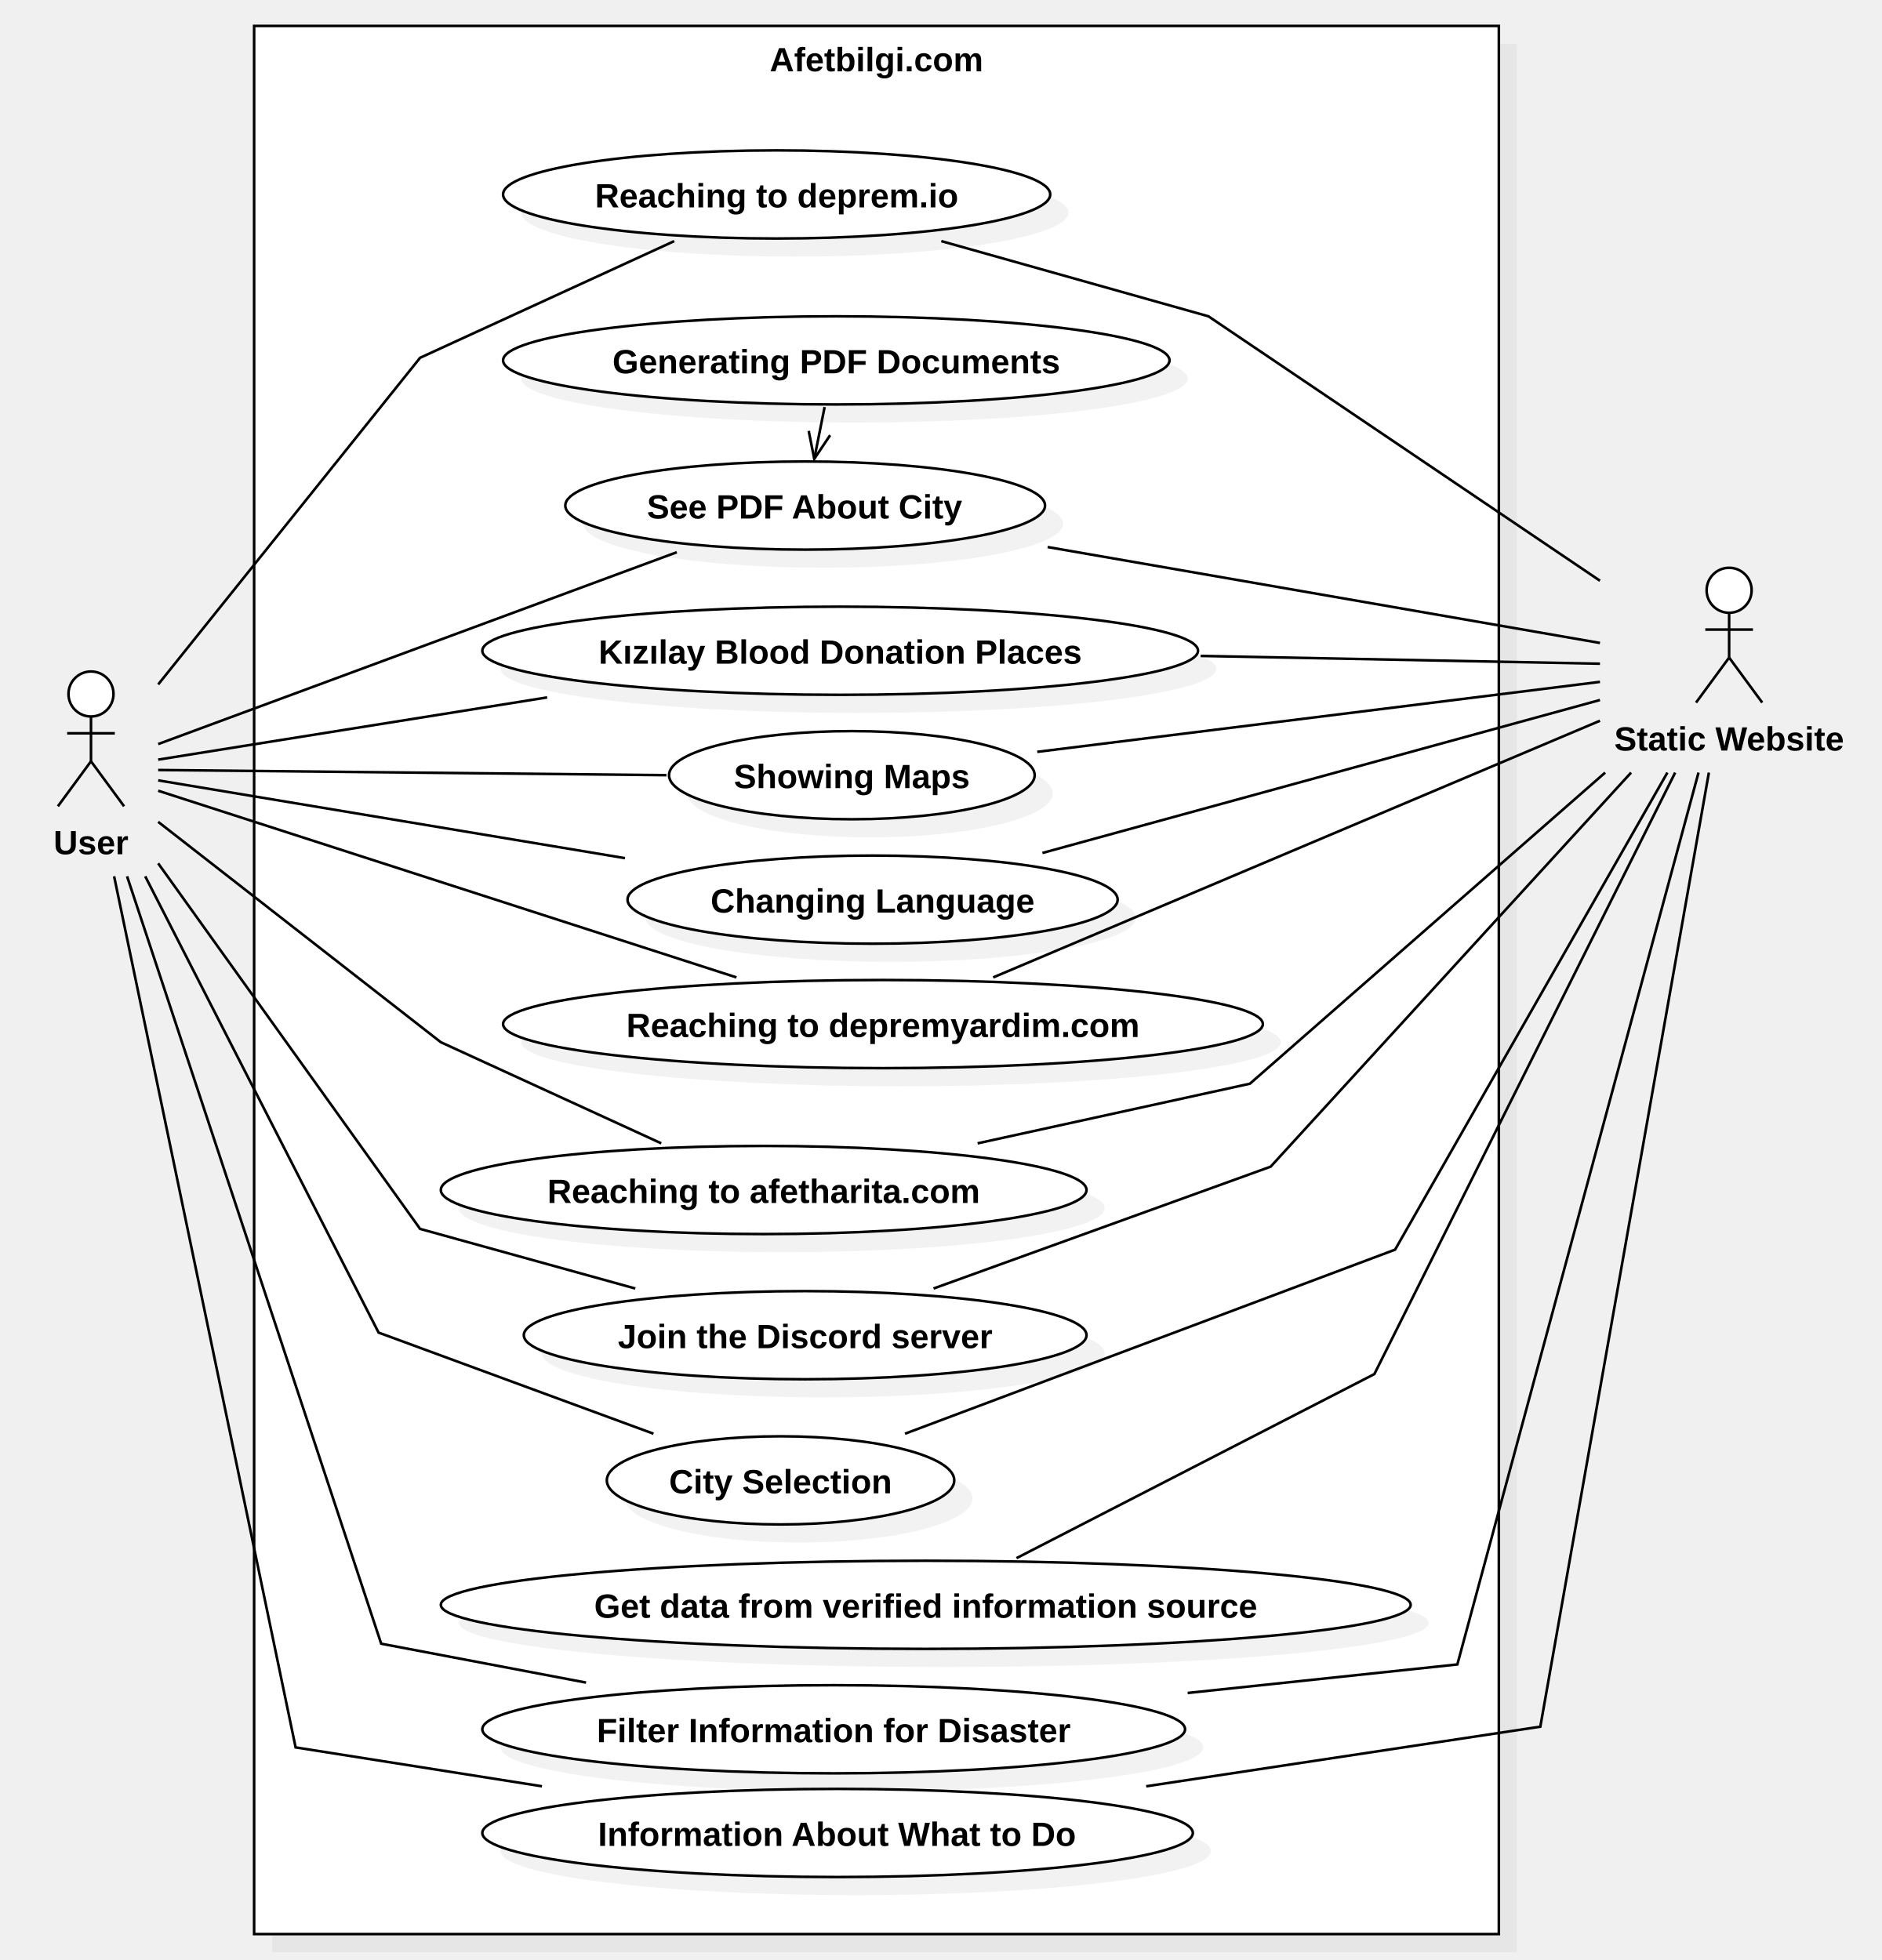
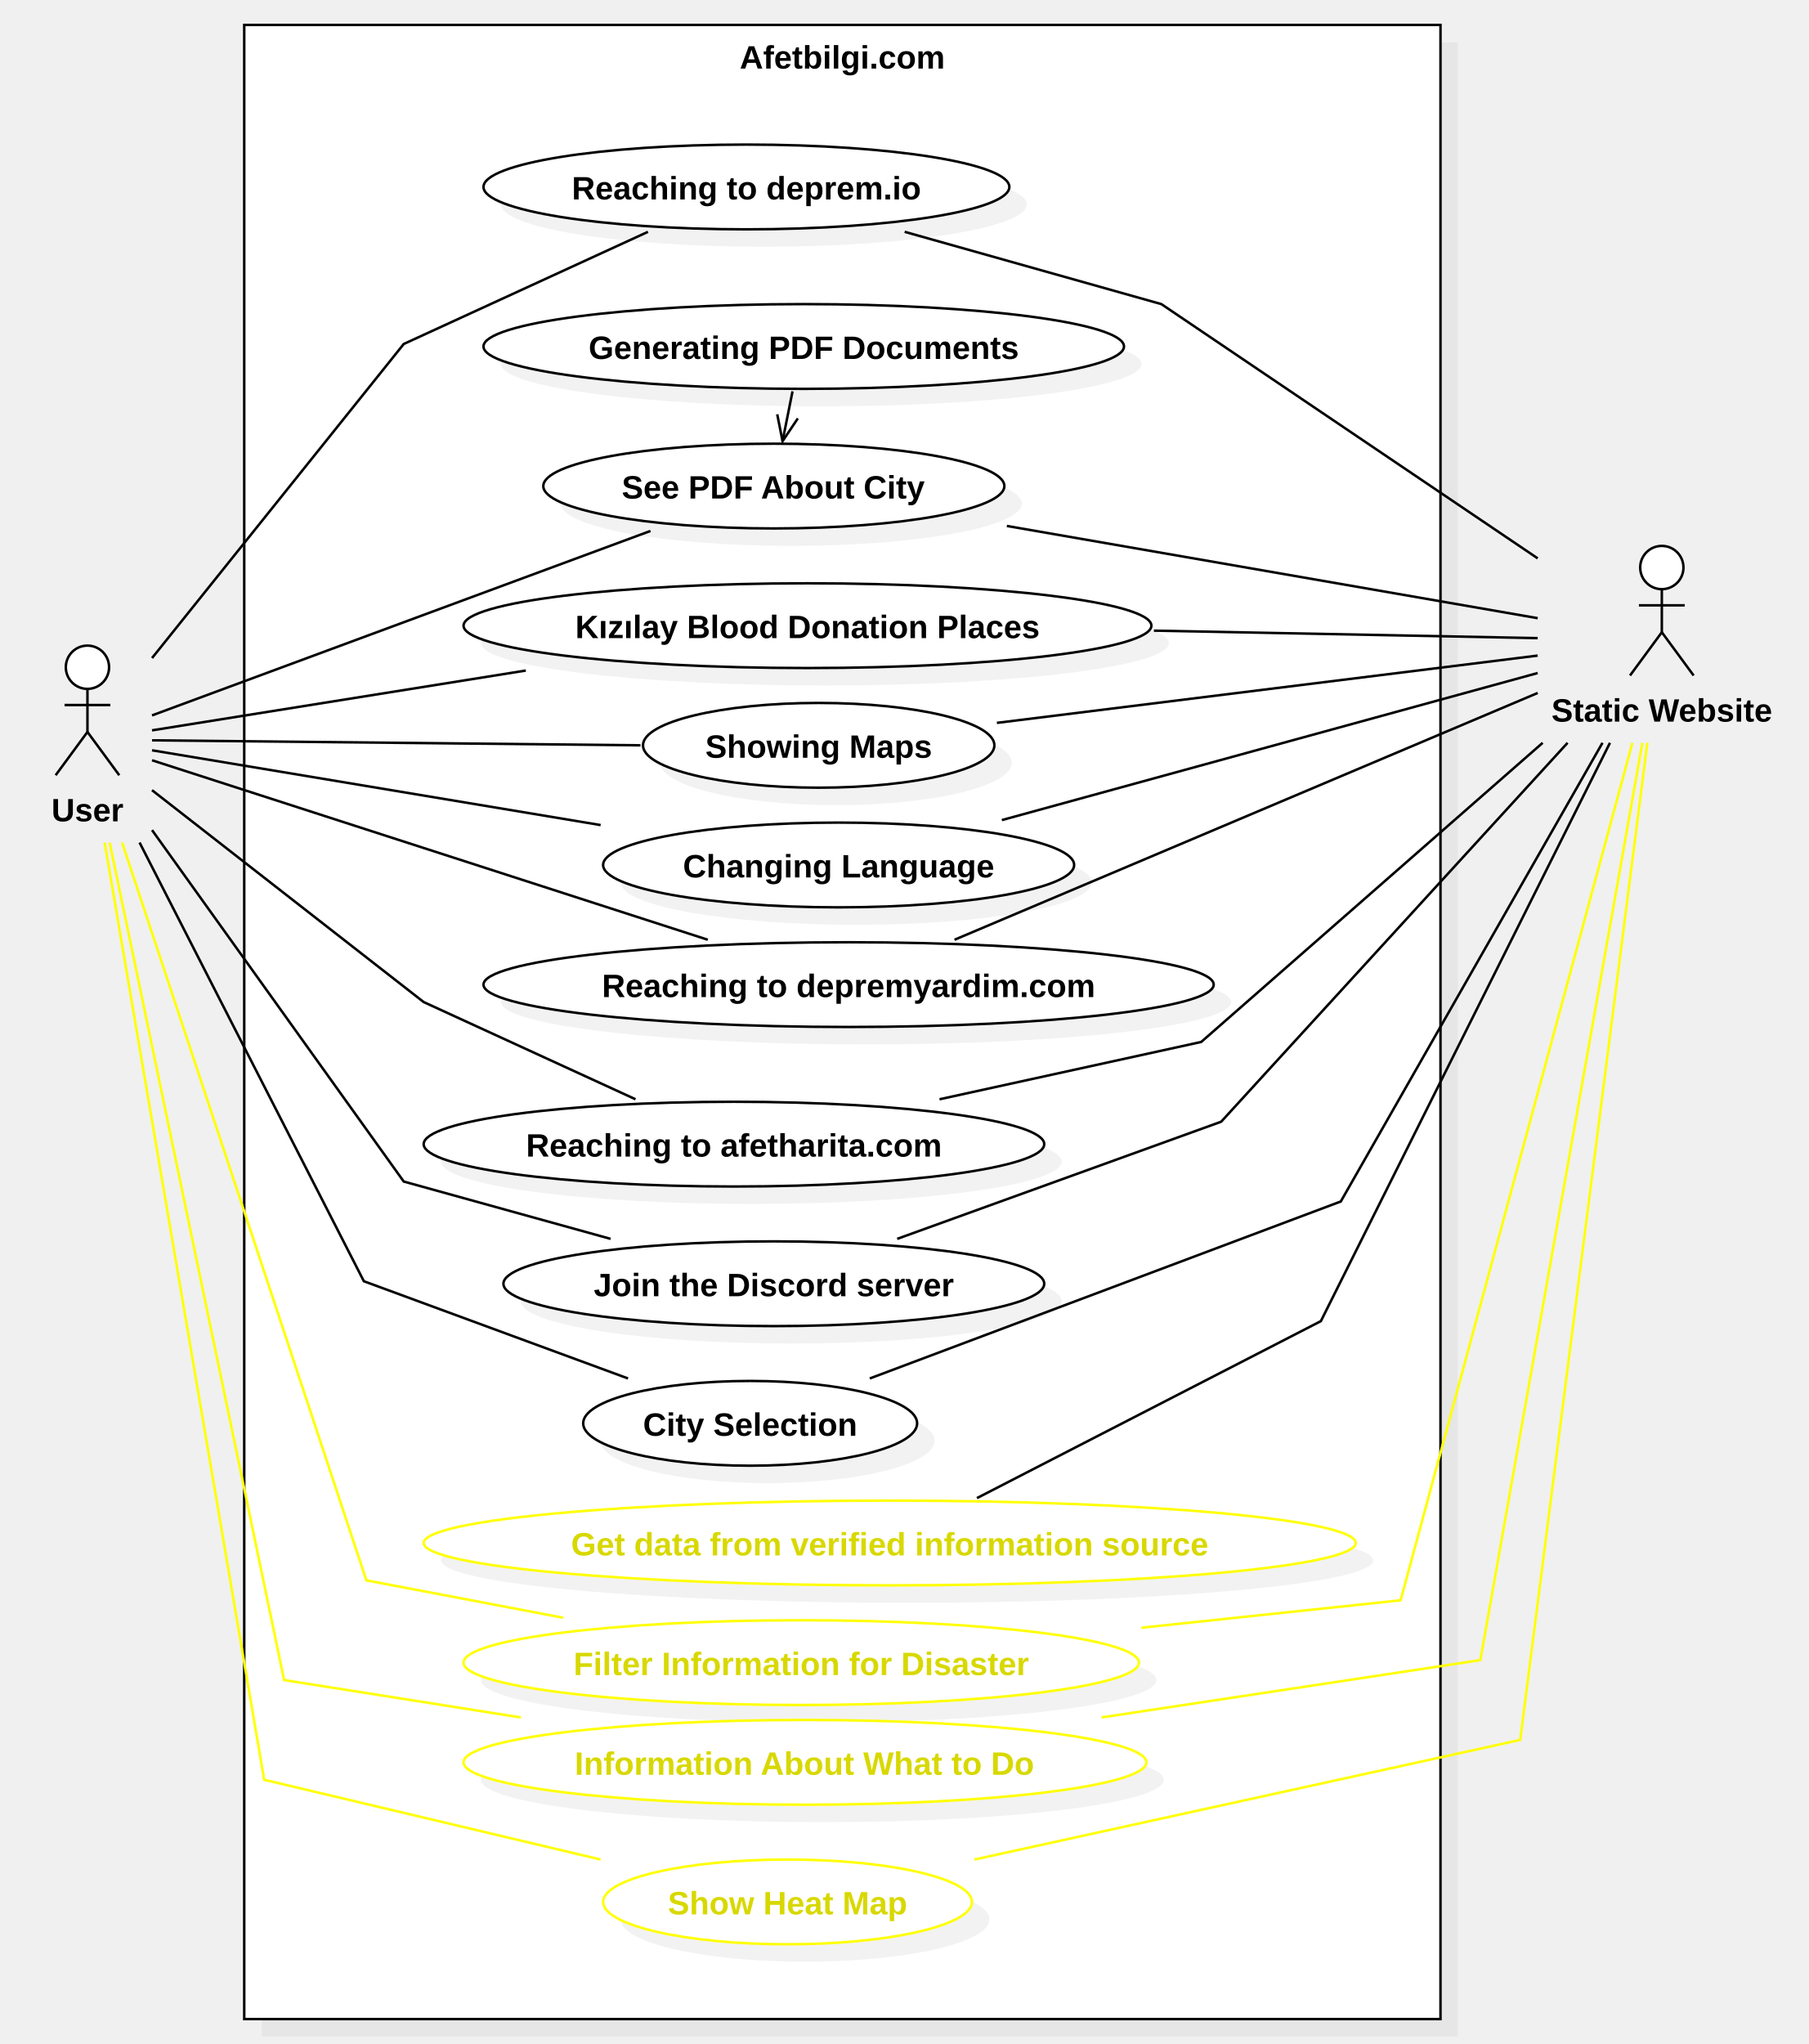
- <svg xmlns="http://www.w3.org/2000/svg" version="1.1" width="725.62" height="756">
+ <svg xmlns="http://www.w3.org/2000/svg" version="1.1" width="725.62" height="820">
  <defs />
  <g>
    <g transform="translate(-150,-278) scale(1,1)">
-       <rect fill="#C0C0C0" stroke="none" x="255" y="295" width="480" height="736" opacity="0.2" />
-     </g>
-     <g transform="translate(-150,-278) scale(1,1)">
-       <rect fill="#ffffff" stroke="none" x="248" y="288" width="480" height="736" />
-     </g>
-     <g transform="translate(-150,-278) scale(1,1)">
-       <path fill="none" stroke="#000000" d="M 248 288 L 728 288 L 728 1024 L 248 1024 L 248 288 Z Z" stroke-miterlimit="10" />
+       <rect fill="#C0C0C0" stroke="none" x="255" y="295" width="480" height="800" opacity="0.2" />
+     </g>
+     <g transform="translate(-150,-278) scale(1,1)">
+       <rect fill="#ffffff" stroke="none" x="248" y="288" width="480" height="800" />
+     </g>
+     <g transform="translate(-150,-278) scale(1,1)">
+       <path fill="none" stroke="#000000" d="M 248 288 L 728 288 L 728 1088 L 248 1088 L 248 288 Z Z" stroke-miterlimit="10" />
    </g>
    <g transform="translate(-150,-278) scale(1,1)">
      <g>
        <path fill="none" stroke="none" />
        <text fill="#000000" stroke="none" font-family="Arial" font-size="13px" font-style="normal" font-weight="bold" text-decoration="none" x="446.832" y="305.5">Afetbilgi.com</text>
      </g>
    </g>
    <g transform="translate(-150,-278) scale(1,1)">
      <path fill="#ffffff" stroke="none" d="M 176.409 545.68 C 176.409 540.886 180.295 537 185.089 537 C 189.882 537 193.768 540.886 193.768 545.68 C 193.768 550.474 189.882 554.36 185.089 554.36 C 180.295 554.36 176.409 550.474 176.409 545.68 Z" />
    </g>
    <g transform="translate(-150,-278) scale(1,1)">
      <path fill="none" stroke="#000000" d="M 176.409 545.68 C 176.409 540.886 180.295 537 185.089 537 C 189.882 537 193.768 540.886 193.768 545.68 C 193.768 550.474 189.882 554.36 185.089 554.36 C 180.295 554.36 176.409 550.474 176.409 545.68 Z" stroke-miterlimit="10" />
    </g>
    <g transform="translate(-150,-278) scale(1,1)">
      <path fill="none" stroke="#000000" d="M 185.089 554.36 L 185.089 571.64" stroke-miterlimit="10" />
    </g>
    <g transform="translate(-150,-278) scale(1,1)">
      <path fill="none" stroke="#000000" d="M 175.899 560.84 L 194.278 560.84" stroke-miterlimit="10" />
    </g>
    <g transform="translate(-150,-278) scale(1,1)">
      <path fill="none" stroke="#000000" d="M 185.089 571.64 L 172.325 589" stroke-miterlimit="10" />
    </g>
    <g transform="translate(-150,-278) scale(1,1)">
      <path fill="none" stroke="#000000" d="M 185.089 571.64 L 197.852 589" stroke-miterlimit="10" />
    </g>
    <g transform="translate(-150,-278) scale(1,1)">
      <g>
        <path fill="none" stroke="none" />
        <text fill="#000000" stroke="none" font-family="Arial" font-size="13px" font-style="normal" font-weight="bold" text-decoration="none" x="170.635" y="607.5">User</text>
      </g>
    </g>
    <g transform="translate(-150,-278) scale(1,1)">
      <path fill="#C0C0C0" stroke="none" d="M 375 480 C 375 470.611 416.414 463 467.5 463 C 518.586 463 560 470.611 560 480 C 560 489.389 518.586 497 467.5 497 C 416.414 497 375 489.389 375 480 Z" opacity="0.2" />
    </g>
    <g transform="translate(-150,-278) scale(1,1)">
      <path fill="#ffffff" stroke="none" d="M 368 473 C 368 463.611 409.414 456 460.5 456 C 511.586 456 553 463.611 553 473 C 553 482.389 511.586 490 460.5 490 C 409.414 490 368 482.389 368 473 Z" />
    </g>
    <g transform="translate(-150,-278) scale(1,1)">
      <path fill="none" stroke="#000000" d="M 368 473 C 368 463.611 409.414 456 460.5 456 C 511.586 456 553 463.611 553 473 C 553 482.389 511.586 490 460.5 490 C 409.414 490 368 482.389 368 473 Z" stroke-miterlimit="10" />
    </g>
    <g transform="translate(-150,-278) scale(1,1)">
      <g>
        <path fill="none" stroke="none" />
        <text fill="#000000" stroke="none" font-family="Arial" font-size="13px" font-style="normal" font-weight="bold" text-decoration="none" x="399.467" y="478">See PDF About City</text>
      </g>
    </g>
    <g transform="translate(-150,-278) scale(1,1)">
      <path fill="none" stroke="#000000" d="M 211 565 L 411 491" stroke-miterlimit="10" />
    </g>
    <g transform="translate(-150,-278) scale(1,1)">
      <path fill="#C0C0C0" stroke="none" d="M 343 536 C 343 526.611 404.785 519 481 519 C 557.215 519 619 526.611 619 536 C 619 545.389 557.215 553 481 553 C 404.785 553 343 545.389 343 536 Z" opacity="0.2" />
    </g>
    <g transform="translate(-150,-278) scale(1,1)">
      <path fill="#ffffff" stroke="none" d="M 336 529 C 336 519.611 397.785 512 474 512 C 550.215 512 612 519.611 612 529 C 612 538.389 550.215 546 474 546 C 397.785 546 336 538.389 336 529 Z" />
    </g>
    <g transform="translate(-150,-278) scale(1,1)">
      <path fill="none" stroke="#000000" d="M 336 529 C 336 519.611 397.785 512 474 512 C 550.215 512 612 519.611 612 529 C 612 538.389 550.215 546 474 546 C 397.785 546 336 538.389 336 529 Z" stroke-miterlimit="10" />
    </g>
    <g transform="translate(-150,-278) scale(1,1)">
      <g>
        <path fill="none" stroke="none" />
        <text fill="#000000" stroke="none" font-family="Arial" font-size="13px" font-style="normal" font-weight="bold" text-decoration="none" x="380.816" y="534">Kızılay Blood Donation Places</text>
      </g>
    </g>
    <g transform="translate(-150,-278) scale(1,1)">
      <path fill="#C0C0C0" stroke="none" d="M 351 424 C 351 414.611 408.531 407 479.5 407 C 550.469 407 608 414.611 608 424 C 608 433.389 550.469 441 479.5 441 C 408.531 441 351 433.389 351 424 Z" opacity="0.2" />
    </g>
    <g transform="translate(-150,-278) scale(1,1)">
      <path fill="#ffffff" stroke="none" d="M 344 417 C 344 407.611 401.531 400 472.5 400 C 543.469 400 601 407.611 601 417 C 601 426.389 543.469 434 472.5 434 C 401.531 434 344 426.389 344 417 Z" />
    </g>
    <g transform="translate(-150,-278) scale(1,1)">
      <path fill="none" stroke="#000000" d="M 344 417 C 344 407.611 401.531 400 472.5 400 C 543.469 400 601 407.611 601 417 C 601 426.389 543.469 434 472.5 434 C 401.531 434 344 426.389 344 417 Z" stroke-miterlimit="10" />
    </g>
    <g transform="translate(-150,-278) scale(1,1)">
      <g>
        <path fill="none" stroke="none" />
        <text fill="#000000" stroke="none" font-family="Arial" font-size="13px" font-style="normal" font-weight="bold" text-decoration="none" x="386.181" y="422">Generating PDF Documents</text>
      </g>
    </g>
    <g transform="translate(-150,-278) scale(1,1)">
      <path fill="none" stroke="#000000" d="M 468 435 L 464 455" stroke-miterlimit="10" />
    </g>
    <g transform="translate(-150,-278) scale(1,1)">
      <path fill="none" stroke="#000000" d="M 461.865 444.209 L 464 455 L 470.121 445.86" stroke-miterlimit="10" />
    </g>
    <g transform="translate(-150,-278) scale(1,1)">
      <path fill="none" stroke="#000000" d="M 211 571 L 361 547" stroke-miterlimit="10" />
    </g>
    <g transform="translate(-150,-278) scale(1,1)">
      <path fill="#C0C0C0" stroke="none" d="M 415 584 C 415 574.611 446.564 567 485.5 567 C 524.436 567 556 574.611 556 584 C 556 593.389 524.436 601 485.5 601 C 446.564 601 415 593.389 415 584 Z" opacity="0.2" />
    </g>
    <g transform="translate(-150,-278) scale(1,1)">
      <path fill="#ffffff" stroke="none" d="M 408 577 C 408 567.611 439.564 560 478.5 560 C 517.436 560 549 567.611 549 577 C 549 586.389 517.436 594 478.5 594 C 439.564 594 408 586.389 408 577 Z" />
    </g>
    <g transform="translate(-150,-278) scale(1,1)">
      <path fill="none" stroke="#000000" d="M 408 577 C 408 567.611 439.564 560 478.5 560 C 517.436 560 549 567.611 549 577 C 549 586.389 517.436 594 478.5 594 C 439.564 594 408 586.389 408 577 Z" stroke-miterlimit="10" />
    </g>
    <g transform="translate(-150,-278) scale(1,1)">
      <g>
        <path fill="none" stroke="none" />
        <text fill="#000000" stroke="none" font-family="Arial" font-size="13px" font-style="normal" font-weight="bold" text-decoration="none" x="433" y="582">Showing Maps</text>
      </g>
    </g>
    <g transform="translate(-150,-278) scale(1,1)">
      <path fill="none" stroke="#000000" d="M 211 575 L 407 577" stroke-miterlimit="10" />
    </g>
    <g transform="translate(-150,-278) scale(1,1)">
      <path fill="#C0C0C0" stroke="none" d="M 399 632 C 399 622.611 441.309 615 493.5 615 C 545.691 615 588 622.611 588 632 C 588 641.389 545.691 649 493.5 649 C 441.309 649 399 641.389 399 632 Z" opacity="0.2" />
    </g>
    <g transform="translate(-150,-278) scale(1,1)">
      <path fill="#ffffff" stroke="none" d="M 392 625 C 392 615.611 434.309 608 486.5 608 C 538.691 608 581 615.611 581 625 C 581 634.389 538.691 642 486.5 642 C 434.309 642 392 634.389 392 625 Z" />
    </g>
    <g transform="translate(-150,-278) scale(1,1)">
      <path fill="none" stroke="#000000" d="M 392 625 C 392 615.611 434.309 608 486.5 608 C 538.691 608 581 615.611 581 625 C 581 634.389 538.691 642 486.5 642 C 434.309 642 392 634.389 392 625 Z" stroke-miterlimit="10" />
    </g>
    <g transform="translate(-150,-278) scale(1,1)">
      <g>
        <path fill="none" stroke="none" />
        <text fill="#000000" stroke="none" font-family="Arial" font-size="13px" font-style="normal" font-weight="bold" text-decoration="none" x="424.03" y="630">Changing Language</text>
      </g>
    </g>
    <g transform="translate(-150,-278) scale(1,1)">
      <path fill="none" stroke="#000000" d="M 391 609 L 211 579" stroke-miterlimit="10" />
    </g>
    <g transform="translate(-150,-278) scale(1,1)">
      <path fill="#C0C0C0" stroke="none" d="M 351 680 C 351 670.611 416.59 663 497.5 663 C 578.41 663 644 670.611 644 680 C 644 689.389 578.41 697 497.5 697 C 416.59 697 351 689.389 351 680 Z" opacity="0.2" />
    </g>
    <g transform="translate(-150,-278) scale(1,1)">
      <path fill="#ffffff" stroke="none" d="M 344 673 C 344 663.611 409.59 656 490.5 656 C 571.41 656 637 663.611 637 673 C 637 682.389 571.41 690 490.5 690 C 409.59 690 344 682.389 344 673 Z" />
    </g>
    <g transform="translate(-150,-278) scale(1,1)">
      <path fill="none" stroke="#000000" d="M 344 673 C 344 663.611 409.59 656 490.5 656 C 571.41 656 637 663.611 637 673 C 637 682.389 571.41 690 490.5 690 C 409.59 690 344 682.389 344 673 Z" stroke-miterlimit="10" />
    </g>
    <g transform="translate(-150,-278) scale(1,1)">
      <g>
        <path fill="none" stroke="none" />
        <text fill="#000000" stroke="none" font-family="Arial" font-size="13px" font-style="normal" font-weight="bold" text-decoration="none" x="391.531" y="678">Reaching to depremyardim.com</text>
      </g>
    </g>
    <g transform="translate(-150,-278) scale(1,1)">
      <path fill="none" stroke="#000000" d="M 434 655 L 211 583" stroke-miterlimit="10" />
    </g>
    <g transform="translate(-150,-278) scale(1,1)">
      <path fill="#C0C0C0" stroke="none" d="M 327 744 C 327 734.611 382.741 727 451.5 727 C 520.259 727 576 734.611 576 744 C 576 753.389 520.259 761 451.5 761 C 382.741 761 327 753.389 327 744 Z" opacity="0.2" />
    </g>
    <g transform="translate(-150,-278) scale(1,1)">
      <path fill="#ffffff" stroke="none" d="M 320 737 C 320 727.611 375.741 720 444.5 720 C 513.259 720 569 727.611 569 737 C 569 746.389 513.259 754 444.5 754 C 375.741 754 320 746.389 320 737 Z" />
    </g>
    <g transform="translate(-150,-278) scale(1,1)">
      <path fill="none" stroke="#000000" d="M 320 737 C 320 727.611 375.741 720 444.5 720 C 513.259 720 569 727.611 569 737 C 569 746.389 513.259 754 444.5 754 C 375.741 754 320 746.389 320 737 Z" stroke-miterlimit="10" />
    </g>
    <g transform="translate(-150,-278) scale(1,1)">
      <g>
        <path fill="none" stroke="none" />
        <text fill="#000000" stroke="none" font-family="Arial" font-size="13px" font-style="normal" font-weight="bold" text-decoration="none" x="361.066" y="742">Reaching to afetharita.com</text>
      </g>
    </g>
    <g transform="translate(-150,-278) scale(1,1)">
      <path fill="none" stroke="#000000" d="M 211 595 L 320 680 L 405 719" stroke-miterlimit="10" />
    </g>
    <g transform="translate(-150,-278) scale(1,1)">
      <path fill="#C0C0C0" stroke="none" d="M 351 360 C 351 350.611 398.234 343 456.5 343 C 514.766 343 562 350.611 562 360 C 562 369.389 514.766 377 456.5 377 C 398.234 377 351 369.389 351 360 Z" opacity="0.2" />
    </g>
    <g transform="translate(-150,-278) scale(1,1)">
      <path fill="#ffffff" stroke="none" d="M 344 353 C 344 343.611 391.234 336 449.5 336 C 507.766 336 555 343.611 555 353 C 555 362.389 507.766 370 449.5 370 C 391.234 370 344 362.389 344 353 Z" />
    </g>
    <g transform="translate(-150,-278) scale(1,1)">
      <path fill="none" stroke="#000000" d="M 344 353 C 344 343.611 391.234 336 449.5 336 C 507.766 336 555 343.611 555 353 C 555 362.389 507.766 370 449.5 370 C 391.234 370 344 362.389 344 353 Z" stroke-miterlimit="10" />
    </g>
    <g transform="translate(-150,-278) scale(1,1)">
      <g>
        <path fill="none" stroke="none" />
        <text fill="#000000" stroke="none" font-family="Arial" font-size="13px" font-style="normal" font-weight="bold" text-decoration="none" x="379.435" y="358">Reaching to deprem.io</text>
      </g>
    </g>
    <g transform="translate(-150,-278) scale(1,1)">
      <path fill="none" stroke="#000000" d="M 410 371 L 312 416 L 211 542" stroke-miterlimit="10" />
    </g>
    <g transform="translate(-150,-278) scale(1,1)">
      <path fill="#C0C0C0" stroke="none" d="M 359 800 C 359 790.611 407.577 783 467.5 783 C 527.423 783 576 790.611 576 800 C 576 809.389 527.423 817 467.5 817 C 407.577 817 359 809.389 359 800 Z" opacity="0.2" />
    </g>
    <g transform="translate(-150,-278) scale(1,1)">
      <path fill="#ffffff" stroke="none" d="M 352 793 C 352 783.611 400.577 776 460.5 776 C 520.423 776 569 783.611 569 793 C 569 802.389 520.423 810 460.5 810 C 400.577 810 352 802.389 352 793 Z" />
    </g>
    <g transform="translate(-150,-278) scale(1,1)">
      <path fill="none" stroke="#000000" d="M 352 793 C 352 783.611 400.577 776 460.5 776 C 520.423 776 569 783.611 569 793 C 569 802.389 520.423 810 460.5 810 C 400.577 810 352 802.389 352 793 Z" stroke-miterlimit="10" />
    </g>
    <g transform="translate(-150,-278) scale(1,1)">
      <g>
        <path fill="none" stroke="none" />
        <text fill="#000000" stroke="none" font-family="Arial" font-size="13px" font-style="normal" font-weight="bold" text-decoration="none" x="388.251" y="798">Join the Discord server</text>
      </g>
    </g>
    <g transform="translate(-150,-278) scale(1,1)">
      <path fill="none" stroke="#000000" d="M 211 611 L 312 752 L 395 775" stroke-miterlimit="10" />
    </g>
    <g transform="translate(-150,-278) scale(1,1)">
      <path fill="#C0C0C0" stroke="none" d="M 391 856 C 391 846.611 420.997 839 458 839 C 495.003 839 525 846.611 525 856 C 525 865.389 495.003 873 458 873 C 420.997 873 391 865.389 391 856 Z" opacity="0.2" />
    </g>
    <g transform="translate(-150,-278) scale(1,1)">
      <path fill="#ffffff" stroke="none" d="M 384 849 C 384 839.611 413.997 832 451 832 C 488.003 832 518 839.611 518 849 C 518 858.389 488.003 866 451 866 C 413.997 866 384 858.389 384 849 Z" />
    </g>
    <g transform="translate(-150,-278) scale(1,1)">
      <path fill="none" stroke="#000000" d="M 384 849 C 384 839.611 413.997 832 451 832 C 488.003 832 518 839.611 518 849 C 518 858.389 488.003 866 451 866 C 413.997 866 384 858.389 384 849 Z" stroke-miterlimit="10" />
    </g>
    <g transform="translate(-150,-278) scale(1,1)">
      <g>
        <path fill="none" stroke="none" />
        <text fill="#000000" stroke="none" font-family="Arial" font-size="13px" font-style="normal" font-weight="bold" text-decoration="none" x="408.017" y="854">City Selection</text>
      </g>
    </g>
    <g transform="translate(-150,-278) scale(1,1)">
      <path fill="none" stroke="#000000" d="M 402 831 L 296 792 L 206 616" stroke-miterlimit="10" />
    </g>
    <g transform="translate(-150,-278) scale(1,1)">
      <path fill="#ffffff" stroke="none" d="M 808.131 505.68 C 808.131 500.886 812.016 497 816.81 497 C 821.603 497 825.489 500.886 825.489 505.68 C 825.489 510.474 821.603 514.36 816.81 514.36 C 812.016 514.36 808.131 510.474 808.131 505.68 Z" />
    </g>
    <g transform="translate(-150,-278) scale(1,1)">
      <path fill="none" stroke="#000000" d="M 808.131 505.68 C 808.131 500.886 812.016 497 816.81 497 C 821.603 497 825.489 500.886 825.489 505.68 C 825.489 510.474 821.603 514.36 816.81 514.36 C 812.016 514.36 808.131 510.474 808.131 505.68 Z" stroke-miterlimit="10" />
    </g>
    <g transform="translate(-150,-278) scale(1,1)">
      <path fill="none" stroke="#000000" d="M 816.81 514.36 L 816.81 531.64" stroke-miterlimit="10" />
    </g>
    <g transform="translate(-150,-278) scale(1,1)">
      <path fill="none" stroke="#000000" d="M 807.62 520.84 L 826 520.84" stroke-miterlimit="10" />
    </g>
    <g transform="translate(-150,-278) scale(1,1)">
      <path fill="none" stroke="#000000" d="M 816.81 531.64 L 804.046 549" stroke-miterlimit="10" />
    </g>
    <g transform="translate(-150,-278) scale(1,1)">
      <path fill="none" stroke="#000000" d="M 816.81 531.64 L 829.573 549" stroke-miterlimit="10" />
    </g>
    <g transform="translate(-150,-278) scale(1,1)">
      <g>
        <path fill="none" stroke="none" />
        <text fill="#000000" stroke="none" font-family="Arial" font-size="13px" font-style="normal" font-weight="bold" text-decoration="none" x="772.5" y="567.5">Static Website</text>
      </g>
    </g>
    <g transform="translate(-150,-278) scale(1,1)">
      <path fill="none" stroke="#000000" d="M 513 371 L 616 400 L 767 502" stroke-miterlimit="10" />
    </g>
    <g transform="translate(-150,-278) scale(1,1)">
      <path fill="none" stroke="#000000" d="M 554 489 L 767 526" stroke-miterlimit="10" />
    </g>
    <g transform="translate(-150,-278) scale(1,1)">
      <path fill="none" stroke="#000000" d="M 613 531 L 767 534" stroke-miterlimit="10" />
    </g>
    <g transform="translate(-150,-278) scale(1,1)">
      <path fill="none" stroke="#000000" d="M 550 568 L 767 541" stroke-miterlimit="10" />
    </g>
    <g transform="translate(-150,-278) scale(1,1)">
      <path fill="none" stroke="#000000" d="M 552 607 L 767 548" stroke-miterlimit="10" />
    </g>
    <g transform="translate(-150,-278) scale(1,1)">
      <path fill="none" stroke="#000000" d="M 533 655 L 767 556" stroke-miterlimit="10" />
    </g>
    <g transform="translate(-150,-278) scale(1,1)">
      <path fill="none" stroke="#000000" d="M 527 719 L 632 696 L 769 576" stroke-miterlimit="10" />
    </g>
    <g transform="translate(-150,-278) scale(1,1)">
      <path fill="none" stroke="#000000" d="M 510 775 L 640 728 L 779 576" stroke-miterlimit="10" />
    </g>
    <g transform="translate(-150,-278) scale(1,1)">
      <path fill="none" stroke="#000000" d="M 499 831 L 688 760 L 793 576" stroke-miterlimit="10" />
    </g>
    <g transform="translate(-150,-278) scale(1,1)">
      <path fill="#C0C0C0" stroke="none" d="M 327 904 C 327 894.611 410.723 887 514 887 C 617.277 887 701 894.611 701 904 C 701 913.389 617.277 921 514 921 C 410.723 921 327 913.389 327 904 Z" opacity="0.2" />
    </g>
    <g transform="translate(-150,-278) scale(1,1)">
      <path fill="#ffffff" stroke="none" d="M 320 897 C 320 887.611 403.723 880 507 880 C 610.277 880 694 887.611 694 897 C 694 906.389 610.277 914 507 914 C 403.723 914 320 906.389 320 897 Z" />
    </g>
    <g transform="translate(-150,-278) scale(1,1)">
-       <path fill="none" stroke="#000000" d="M 320 897 C 320 887.611 403.723 880 507 880 C 610.277 880 694 887.611 694 897 C 694 906.389 610.277 914 507 914 C 403.723 914 320 906.389 320 897 Z" stroke-miterlimit="10" />
-     </g>
-     <g transform="translate(-150,-278) scale(1,1)">
-       <g>
-         <path fill="none" stroke="none" />
-         <text fill="#000000" stroke="none" font-family="Arial" font-size="13px" font-style="normal" font-weight="bold" text-decoration="none" x="379.142" y="902">Get data from verified information source</text>
+       <path fill="none" stroke="#ffff00" d="M 320 897 C 320 887.611 403.723 880 507 880 C 610.277 880 694 887.611 694 897 C 694 906.389 610.277 914 507 914 C 403.723 914 320 906.389 320 897 Z" stroke-miterlimit="10" />
+     </g>
+     <g transform="translate(-150,-278) scale(1,1)">
+       <g>
+         <path fill="none" stroke="none" />
+         <text fill="#d8d800" stroke="none" font-family="Arial" font-size="13px" font-style="normal" font-weight="bold" text-decoration="none" x="379.142" y="902">Get data from verified information source</text>
      </g>
    </g>
    <g transform="translate(-150,-278) scale(1,1)">
      <path fill="#C0C0C0" stroke="none" d="M 343 952 C 343 942.611 403.665 935 478.5 935 C 553.335 935 614 942.611 614 952 C 614 961.389 553.335 969 478.5 969 C 403.665 969 343 961.389 343 952 Z" opacity="0.2" />
    </g>
    <g transform="translate(-150,-278) scale(1,1)">
      <path fill="#ffffff" stroke="none" d="M 336 945 C 336 935.611 396.665 928 471.5 928 C 546.335 928 607 935.611 607 945 C 607 954.389 546.335 962 471.5 962 C 396.665 962 336 954.389 336 945 Z" />
    </g>
    <g transform="translate(-150,-278) scale(1,1)">
-       <path fill="none" stroke="#000000" d="M 336 945 C 336 935.611 396.665 928 471.5 928 C 546.335 928 607 935.611 607 945 C 607 954.389 546.335 962 471.5 962 C 396.665 962 336 954.389 336 945 Z" stroke-miterlimit="10" />
-     </g>
-     <g transform="translate(-150,-278) scale(1,1)">
-       <g>
-         <path fill="none" stroke="none" />
-         <text fill="#000000" stroke="none" font-family="Arial" font-size="13px" font-style="normal" font-weight="bold" text-decoration="none" x="380.125" y="950">Filter Information for Disaster</text>
+       <path fill="none" stroke="#ffff00" d="M 336 945 C 336 935.611 396.665 928 471.5 928 C 546.335 928 607 935.611 607 945 C 607 954.389 546.335 962 471.5 962 C 396.665 962 336 954.389 336 945 Z" stroke-miterlimit="10" />
+     </g>
+     <g transform="translate(-150,-278) scale(1,1)">
+       <g>
+         <path fill="none" stroke="none" />
+         <text fill="#d8d800" stroke="none" font-family="Arial" font-size="13px" font-style="normal" font-weight="bold" text-decoration="none" x="380.125" y="950">Filter Information for Disaster</text>
      </g>
    </g>
    <g transform="translate(-150,-278) scale(1,1)">
      <path fill="#C0C0C0" stroke="none" d="M 343 992 C 343 982.611 404.337 975 480 975 C 555.663 975 617 982.611 617 992 C 617 1001.389 555.663 1009 480 1009 C 404.337 1009 343 1001.389 343 992 Z" opacity="0.2" />
    </g>
    <g transform="translate(-150,-278) scale(1,1)">
      <path fill="#ffffff" stroke="none" d="M 336 985 C 336 975.611 397.337 968 473 968 C 548.663 968 610 975.611 610 985 C 610 994.389 548.663 1002 473 1002 C 397.337 1002 336 994.389 336 985 Z" />
    </g>
    <g transform="translate(-150,-278) scale(1,1)">
-       <path fill="none" stroke="#000000" d="M 336 985 C 336 975.611 397.337 968 473 968 C 548.663 968 610 975.611 610 985 C 610 994.389 548.663 1002 473 1002 C 397.337 1002 336 994.389 336 985 Z" stroke-miterlimit="10" />
-     </g>
-     <g transform="translate(-150,-278) scale(1,1)">
-       <g>
-         <path fill="none" stroke="none" />
-         <text fill="#000000" stroke="none" font-family="Arial" font-size="13px" font-style="normal" font-weight="bold" text-decoration="none" x="380.575" y="990">Information About What to Do</text>
+       <path fill="none" stroke="#ffff00" d="M 336 985 C 336 975.611 397.337 968 473 968 C 548.663 968 610 975.611 610 985 C 610 994.389 548.663 1002 473 1002 C 397.337 1002 336 994.389 336 985 Z" stroke-miterlimit="10" />
+     </g>
+     <g transform="translate(-150,-278) scale(1,1)">
+       <g>
+         <path fill="none" stroke="none" />
+         <text fill="#d8d800" stroke="none" font-family="Arial" font-size="13px" font-style="normal" font-weight="bold" text-decoration="none" x="380.575" y="990">Information About What to Do</text>
      </g>
    </g>
    <g transform="translate(-150,-278) scale(1,1)">
      <path fill="none" stroke="#000000" d="M 542 879 L 680 808 L 796 576" stroke-miterlimit="10" />
    </g>
    <g transform="translate(-150,-278) scale(1,1)">
-       <path fill="none" stroke="#000000" d="M 608 931 L 712 920 L 805 576" stroke-miterlimit="10" />
-     </g>
-     <g transform="translate(-150,-278) scale(1,1)">
-       <path fill="none" stroke="#000000" d="M 376 927 L 297 912 L 199 616" stroke-miterlimit="10" />
-     </g>
-     <g transform="translate(-150,-278) scale(1,1)">
-       <path fill="none" stroke="#000000" d="M 359 967 L 264 952 L 194 616" stroke-miterlimit="10" />
-     </g>
-     <g transform="translate(-150,-278) scale(1,1)">
-       <path fill="none" stroke="#000000" d="M 592 967 L 744 944 L 809 576" stroke-miterlimit="10" />
+       <path fill="none" stroke="#ffff00" d="M 608 931 L 712 920 L 805 576" stroke-miterlimit="10" />
+     </g>
+     <g transform="translate(-150,-278) scale(1,1)">
+       <path fill="none" stroke="#ffff00" d="M 376 927 L 297 912 L 199 616" stroke-miterlimit="10" />
+     </g>
+     <g transform="translate(-150,-278) scale(1,1)">
+       <path fill="none" stroke="#ffff00" d="M 359 967 L 264 952 L 194 616" stroke-miterlimit="10" />
+     </g>
+     <g transform="translate(-150,-278) scale(1,1)">
+       <path fill="none" stroke="#ffff00" d="M 592 967 L 744 944 L 809 576" stroke-miterlimit="10" />
+     </g>
+     <g transform="translate(-150,-278) scale(1,1)">
+       <path fill="#C0C0C0" stroke="none" d="M 399 1048 C 399 1038.611 432.131 1031 473 1031 C 513.869 1031 547 1038.611 547 1048 C 547 1057.389 513.869 1065 473 1065 C 432.131 1065 399 1057.389 399 1048 Z" opacity="0.2" />
+     </g>
+     <g transform="translate(-150,-278) scale(1,1)">
+       <path fill="#ffffff" stroke="none" d="M 392 1041 C 392 1031.611 425.131 1024 466 1024 C 506.869 1024 540 1031.611 540 1041 C 540 1050.389 506.869 1058 466 1058 C 425.131 1058 392 1050.389 392 1041 Z" />
+     </g>
+     <g transform="translate(-150,-278) scale(1,1)">
+       <path fill="none" stroke="#ffff00" d="M 392 1041 C 392 1031.611 425.131 1024 466 1024 C 506.869 1024 540 1031.611 540 1041 C 540 1050.389 506.869 1058 466 1058 C 425.131 1058 392 1050.389 392 1041 Z" stroke-miterlimit="10" />
+     </g>
+     <g transform="translate(-150,-278) scale(1,1)">
+       <g>
+         <path fill="none" stroke="none" />
+         <text fill="#d8d800" stroke="none" font-family="Arial" font-size="13px" font-style="normal" font-weight="bold" text-decoration="none" x="417.967" y="1046">Show Heat Map</text>
+       </g>
+     </g>
+     <g transform="translate(-150,-278) scale(1,1)">
+       <path fill="none" stroke="#ffff00" d="M 541 1024 L 760 976 L 811 576" stroke-miterlimit="10" />
+     </g>
+     <g transform="translate(-150,-278) scale(1,1)">
+       <path fill="none" stroke="#ffff00" d="M 391 1024 L 256 992 L 192 616" stroke-miterlimit="10" />
    </g>
  </g>
</svg>
